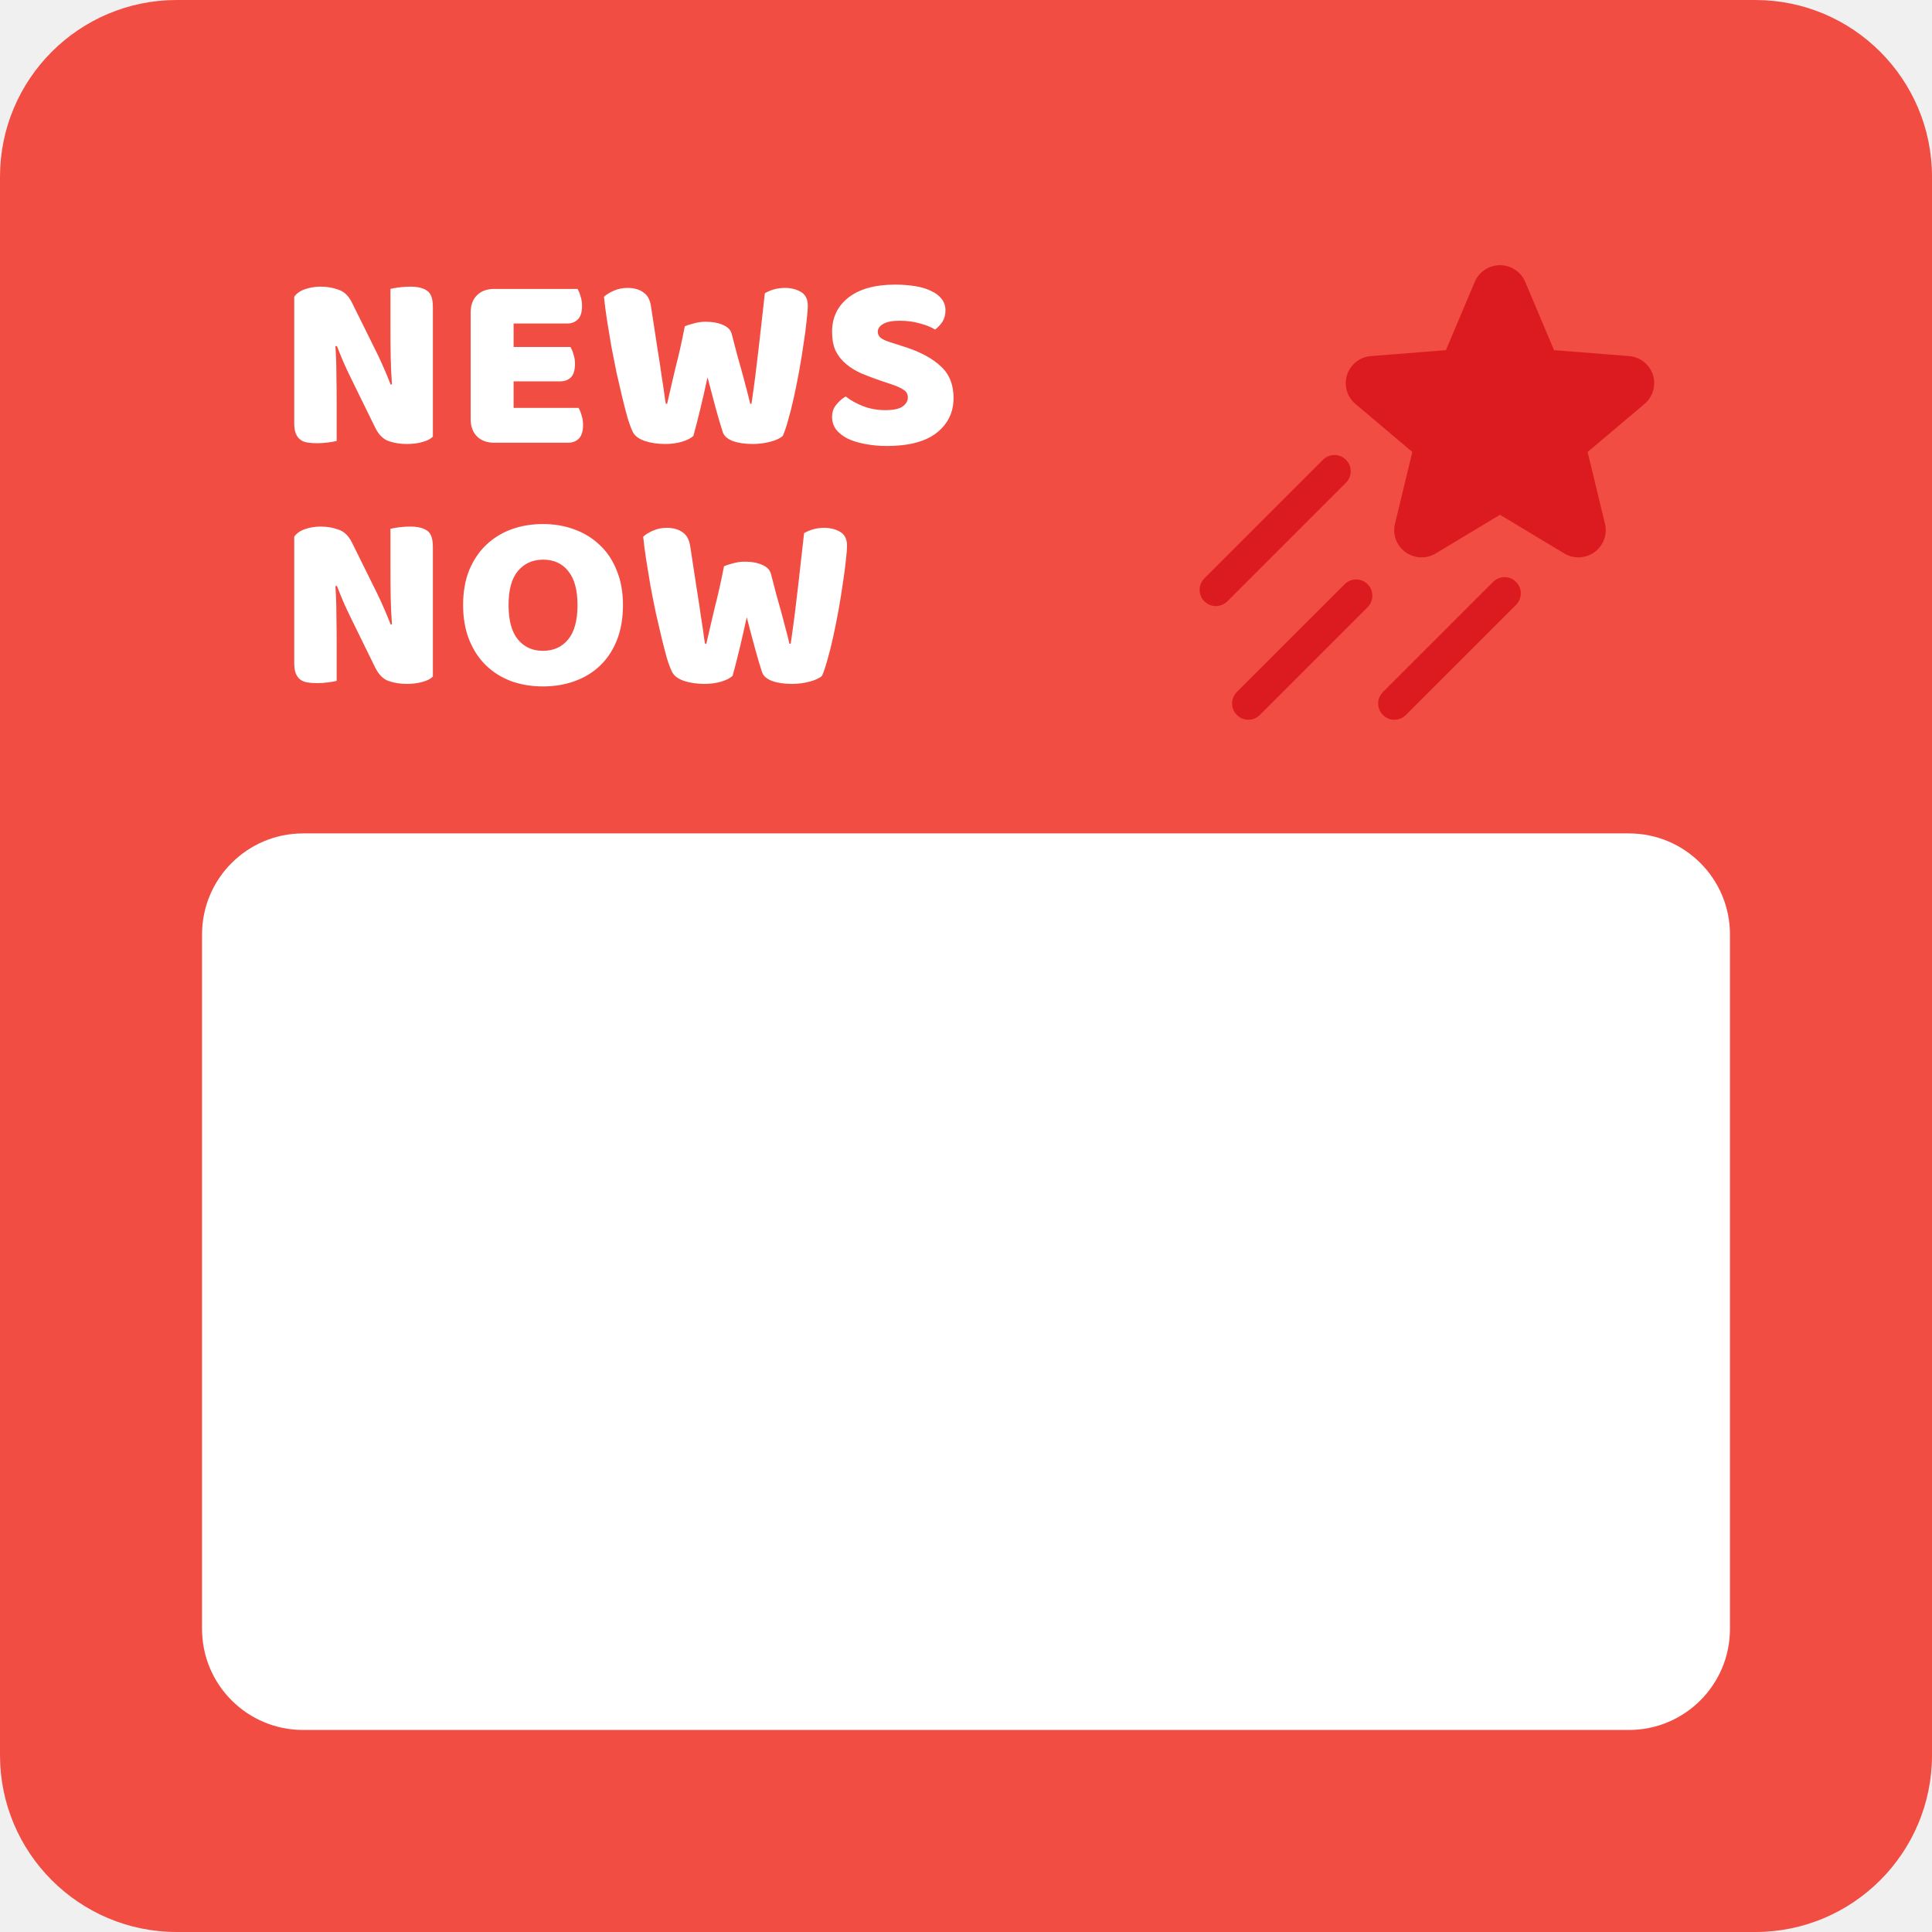
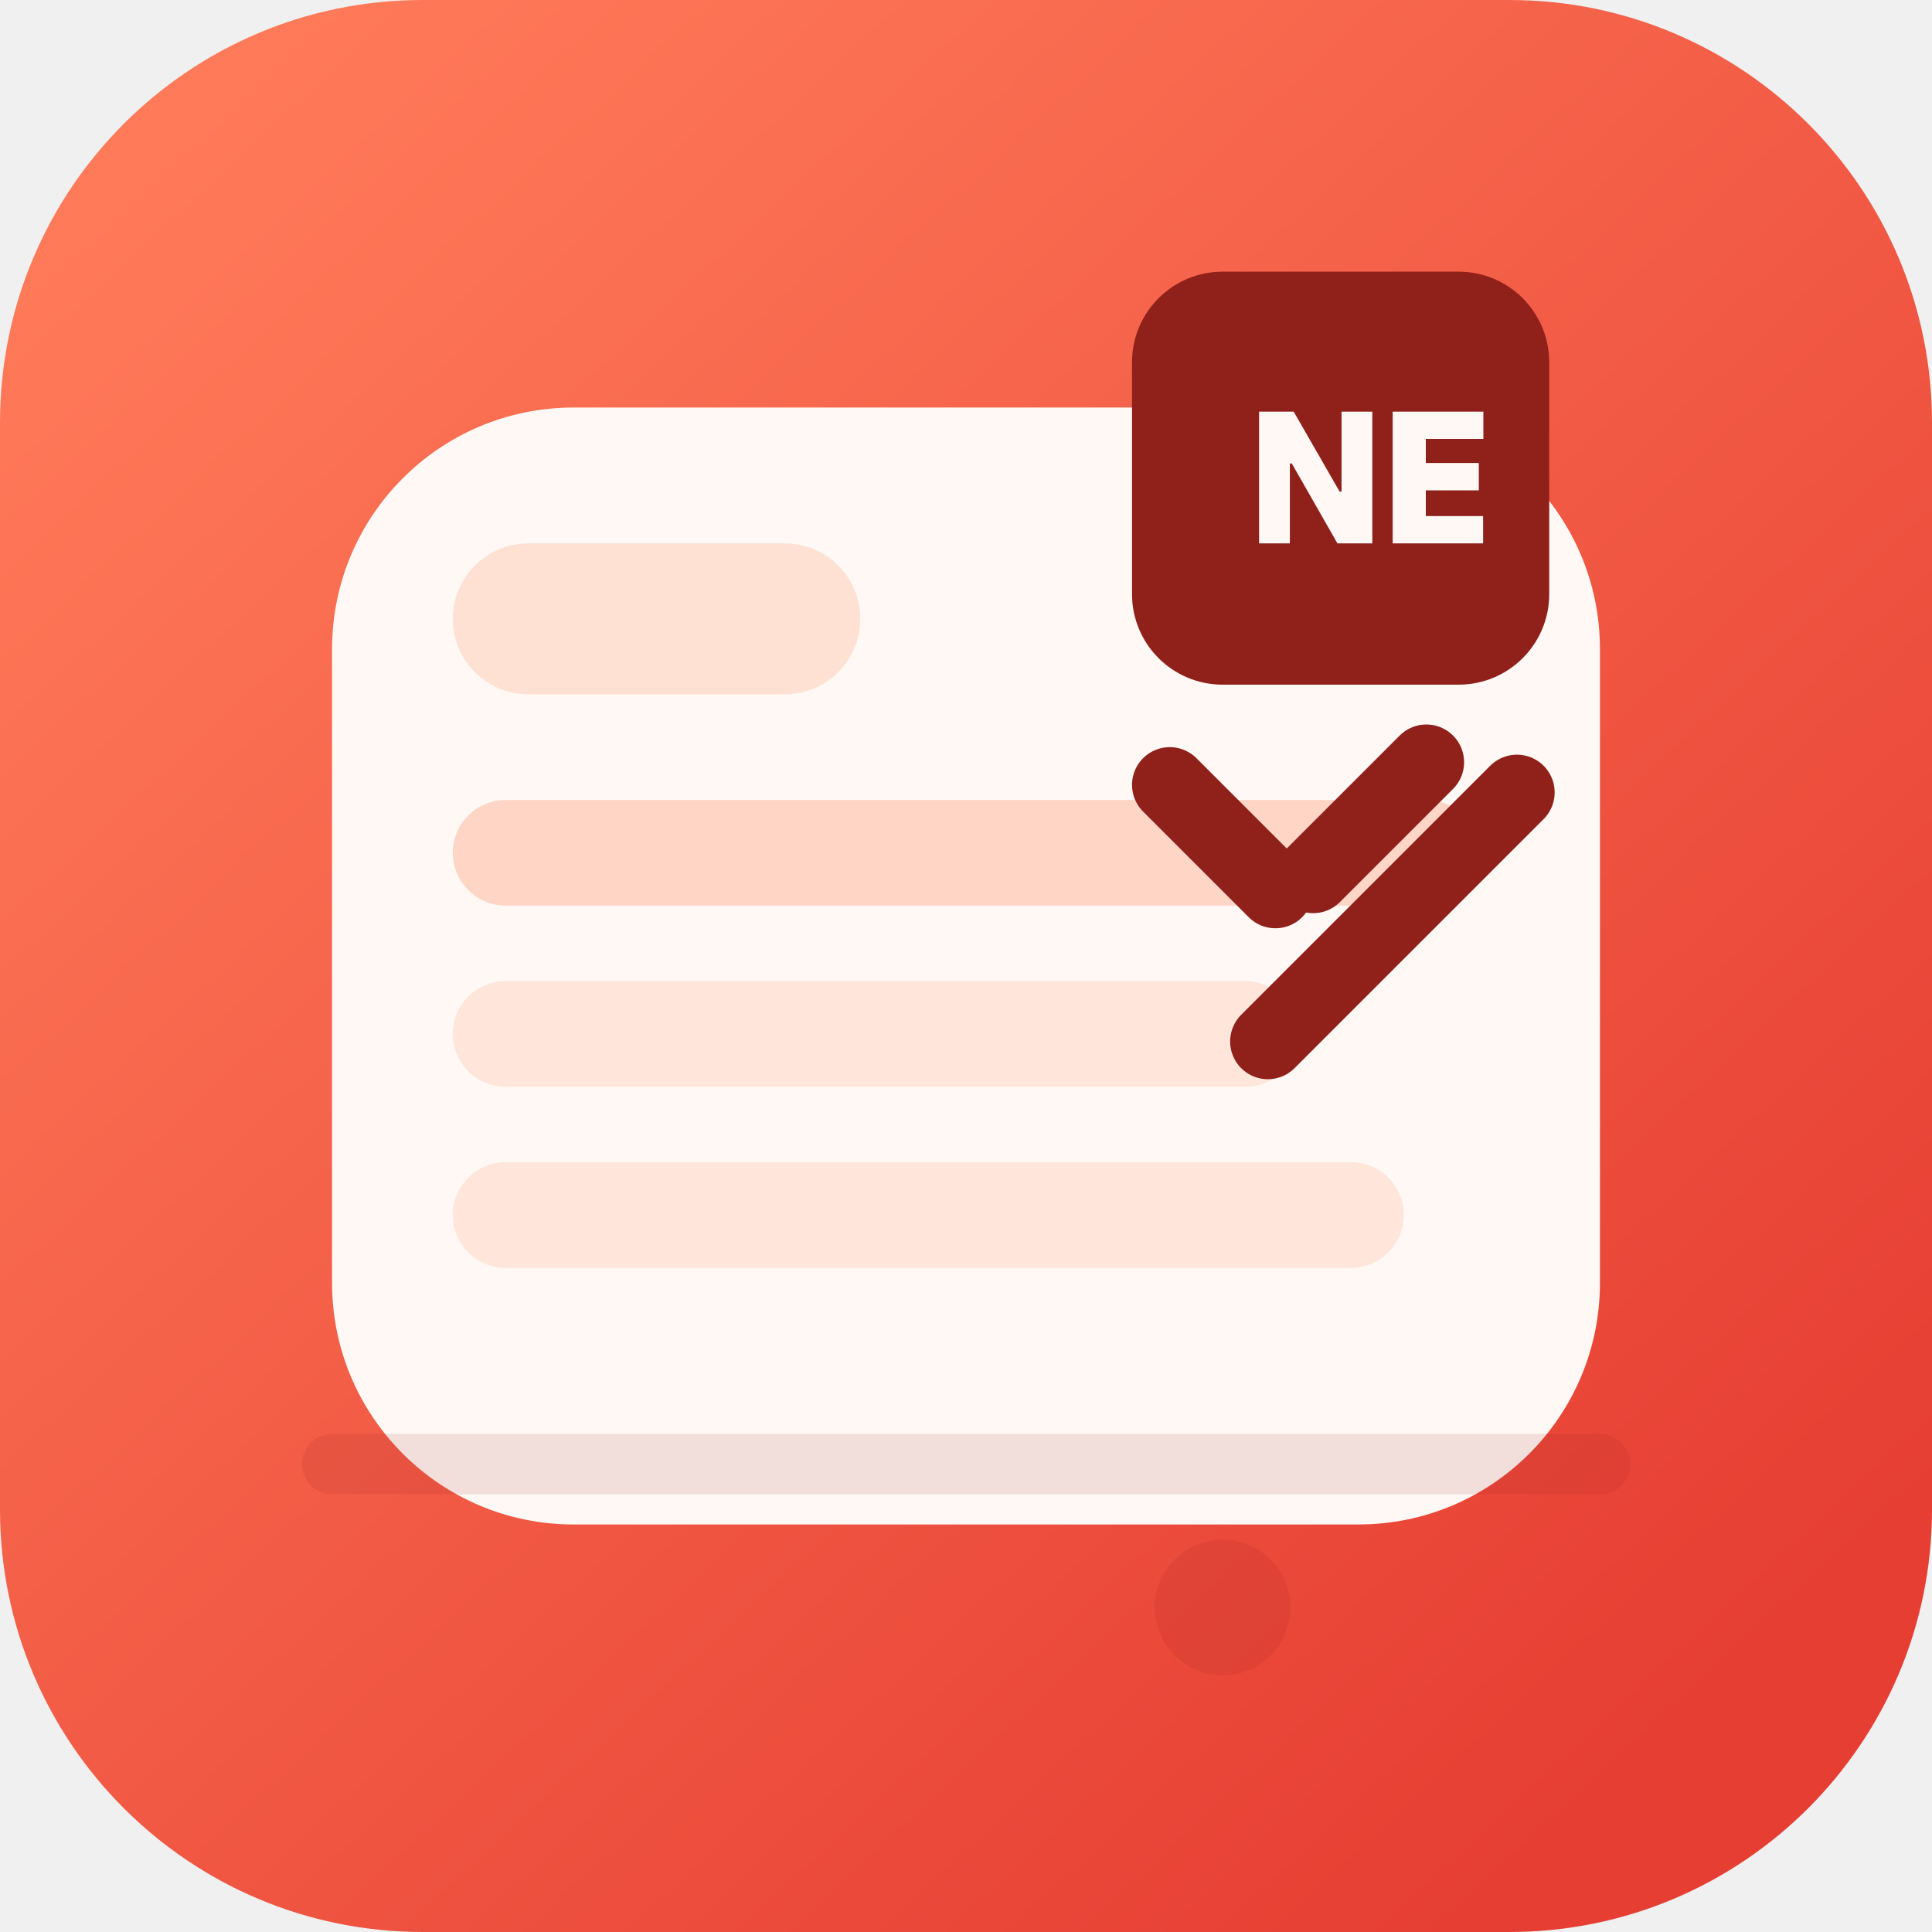
- <svg xmlns="http://www.w3.org/2000/svg" width="153" height="153" viewBox="0 0 153 153" fill="none">
-   <rect width="153" height="153" rx="14" fill="#F14D42" />
-   <path d="M34.28 34.58C34.093 34.767 33.82 34.907 33.46 35C33.113 35.107 32.693 35.16 32.2 35.16C31.707 35.16 31.24 35.087 30.8 34.94C30.36 34.793 30 34.44 29.72 33.88L27.74 29.84C27.54 29.427 27.36 29.04 27.2 28.68C27.04 28.307 26.867 27.88 26.68 27.4L26.56 27.42C26.613 28.14 26.64 28.873 26.64 29.62C26.653 30.367 26.66 31.1 26.66 31.82V34.92C26.513 34.96 26.287 35 25.98 35.04C25.687 35.08 25.393 35.1 25.1 35.1C24.807 35.1 24.547 35.08 24.32 35.04C24.093 35 23.907 34.92 23.76 34.8C23.613 34.68 23.5 34.52 23.42 34.32C23.34 34.107 23.3 33.833 23.3 33.5V23.5C23.487 23.233 23.773 23.033 24.16 22.9C24.547 22.767 24.96 22.7 25.4 22.7C25.893 22.7 26.36 22.78 26.8 22.94C27.253 23.087 27.613 23.433 27.88 23.98L29.88 28.02C30.08 28.433 30.26 28.827 30.42 29.2C30.58 29.56 30.753 29.98 30.94 30.46L31.04 30.44C30.987 29.72 30.953 29 30.94 28.28C30.927 27.56 30.92 26.84 30.92 26.12V22.88C31.067 22.84 31.287 22.8 31.58 22.76C31.887 22.72 32.187 22.7 32.48 22.7C33.067 22.7 33.513 22.807 33.82 23.02C34.127 23.22 34.28 23.647 34.28 24.3V34.58ZM37.274 24.74C37.274 24.167 37.441 23.713 37.774 23.38C38.108 23.047 38.561 22.88 39.134 22.88H45.734C45.828 23.027 45.908 23.22 45.974 23.46C46.054 23.7 46.094 23.953 46.094 24.22C46.094 24.727 45.981 25.087 45.754 25.3C45.541 25.513 45.254 25.62 44.894 25.62H40.674V27.48H45.174C45.268 27.627 45.348 27.82 45.414 28.06C45.494 28.287 45.534 28.533 45.534 28.8C45.534 29.307 45.428 29.667 45.214 29.88C45.001 30.093 44.714 30.2 44.354 30.2H40.674V32.3H45.814C45.908 32.447 45.988 32.64 46.054 32.88C46.134 33.12 46.174 33.373 46.174 33.64C46.174 34.147 46.061 34.513 45.834 34.74C45.621 34.953 45.334 35.06 44.974 35.06H39.134C38.561 35.06 38.108 34.893 37.774 34.56C37.441 34.227 37.274 33.773 37.274 33.2V24.74ZM54.231 25.84C54.378 25.773 54.605 25.7 54.911 25.62C55.231 25.527 55.551 25.48 55.871 25.48C56.431 25.48 56.898 25.567 57.271 25.74C57.645 25.9 57.871 26.14 57.951 26.46C58.098 27.007 58.231 27.52 58.351 28C58.485 28.467 58.611 28.92 58.731 29.36C58.851 29.787 58.965 30.213 59.071 30.64C59.191 31.067 59.305 31.513 59.411 31.98H59.511C59.631 31.167 59.738 30.393 59.831 29.66C59.925 28.913 60.011 28.187 60.091 27.48C60.171 26.76 60.251 26.053 60.331 25.36C60.411 24.653 60.491 23.94 60.571 23.22C61.065 22.94 61.591 22.8 62.151 22.8C62.645 22.8 63.071 22.907 63.431 23.12C63.791 23.333 63.971 23.693 63.971 24.2C63.971 24.493 63.938 24.913 63.871 25.46C63.818 25.993 63.738 26.593 63.631 27.26C63.538 27.927 63.425 28.627 63.291 29.36C63.158 30.093 63.018 30.793 62.871 31.46C62.725 32.127 62.571 32.733 62.411 33.28C62.265 33.813 62.125 34.227 61.991 34.52C61.791 34.707 61.465 34.86 61.011 34.98C60.558 35.1 60.091 35.16 59.611 35.16C58.985 35.16 58.451 35.08 58.011 34.92C57.585 34.747 57.325 34.507 57.231 34.2C57.058 33.667 56.871 33.033 56.671 32.3C56.471 31.567 56.258 30.76 56.031 29.88C55.845 30.747 55.651 31.593 55.451 32.42C55.251 33.247 55.071 33.947 54.911 34.52C54.711 34.707 54.411 34.86 54.011 34.98C53.611 35.1 53.171 35.16 52.691 35.16C52.091 35.16 51.545 35.08 51.051 34.92C50.571 34.747 50.258 34.507 50.111 34.2C49.991 33.96 49.858 33.607 49.711 33.14C49.578 32.66 49.438 32.12 49.291 31.52C49.145 30.907 48.991 30.247 48.831 29.54C48.685 28.833 48.545 28.127 48.411 27.42C48.291 26.713 48.178 26.027 48.071 25.36C47.965 24.68 47.885 24.06 47.831 23.5C48.018 23.327 48.278 23.167 48.611 23.02C48.945 22.873 49.305 22.8 49.691 22.8C50.198 22.8 50.611 22.913 50.931 23.14C51.265 23.353 51.471 23.72 51.551 24.24C51.765 25.6 51.938 26.733 52.071 27.64C52.218 28.547 52.331 29.293 52.411 29.88C52.505 30.453 52.571 30.9 52.611 31.22C52.651 31.54 52.691 31.793 52.731 31.98H52.831C52.951 31.447 53.065 30.953 53.171 30.5C53.278 30.047 53.385 29.593 53.491 29.14C53.611 28.673 53.731 28.18 53.851 27.66C53.971 27.127 54.098 26.52 54.231 25.84ZM69.835 30.18C69.248 29.98 68.715 29.78 68.234 29.58C67.754 29.367 67.341 29.113 66.995 28.82C66.648 28.527 66.374 28.18 66.174 27.78C65.988 27.367 65.894 26.867 65.894 26.28C65.894 25.147 66.328 24.24 67.195 23.56C68.075 22.88 69.301 22.54 70.874 22.54C71.448 22.54 71.981 22.58 72.475 22.66C72.968 22.74 73.388 22.867 73.734 23.04C74.094 23.2 74.374 23.413 74.575 23.68C74.775 23.933 74.874 24.233 74.874 24.58C74.874 24.927 74.794 25.227 74.635 25.48C74.475 25.72 74.281 25.927 74.055 26.1C73.761 25.913 73.368 25.753 72.874 25.62C72.381 25.473 71.841 25.4 71.254 25.4C70.654 25.4 70.215 25.487 69.934 25.66C69.654 25.82 69.514 26.027 69.514 26.28C69.514 26.48 69.601 26.647 69.775 26.78C69.948 26.9 70.208 27.013 70.555 27.12L71.615 27.46C72.868 27.86 73.828 28.373 74.495 29C75.174 29.613 75.514 30.453 75.514 31.52C75.514 32.653 75.068 33.573 74.174 34.28C73.281 34.973 71.968 35.32 70.234 35.32C69.621 35.32 69.048 35.267 68.514 35.16C67.995 35.067 67.534 34.927 67.135 34.74C66.748 34.54 66.441 34.3 66.215 34.02C66.001 33.727 65.894 33.393 65.894 33.02C65.894 32.633 66.008 32.307 66.234 32.04C66.461 31.76 66.708 31.547 66.975 31.4C67.348 31.693 67.801 31.947 68.335 32.16C68.881 32.373 69.475 32.48 70.115 32.48C70.768 32.48 71.228 32.38 71.495 32.18C71.761 31.98 71.894 31.747 71.894 31.48C71.894 31.213 71.788 31.013 71.575 30.88C71.361 30.733 71.061 30.593 70.674 30.46L69.835 30.18ZM34.28 53.58C34.093 53.767 33.82 53.907 33.46 54C33.113 54.107 32.693 54.16 32.2 54.16C31.707 54.16 31.24 54.087 30.8 53.94C30.36 53.793 30 53.44 29.72 52.88L27.74 48.84C27.54 48.427 27.36 48.04 27.2 47.68C27.04 47.307 26.867 46.88 26.68 46.4L26.56 46.42C26.613 47.14 26.64 47.873 26.64 48.62C26.653 49.367 26.66 50.1 26.66 50.82V53.92C26.513 53.96 26.287 54 25.98 54.04C25.687 54.08 25.393 54.1 25.1 54.1C24.807 54.1 24.547 54.08 24.32 54.04C24.093 54 23.907 53.92 23.76 53.8C23.613 53.68 23.5 53.52 23.42 53.32C23.34 53.107 23.3 52.833 23.3 52.5V42.5C23.487 42.233 23.773 42.033 24.16 41.9C24.547 41.767 24.96 41.7 25.4 41.7C25.893 41.7 26.36 41.78 26.8 41.94C27.253 42.087 27.613 42.433 27.88 42.98L29.88 47.02C30.08 47.433 30.26 47.827 30.42 48.2C30.58 48.56 30.753 48.98 30.94 49.46L31.04 49.44C30.987 48.72 30.953 48 30.94 47.28C30.927 46.56 30.92 45.84 30.92 45.12V41.88C31.067 41.84 31.287 41.8 31.58 41.76C31.887 41.72 32.187 41.7 32.48 41.7C33.067 41.7 33.513 41.807 33.82 42.02C34.127 42.22 34.28 42.647 34.28 43.3V53.58ZM36.674 47.92C36.674 46.88 36.834 45.96 37.154 45.16C37.488 44.36 37.934 43.693 38.494 43.16C39.068 42.613 39.734 42.2 40.494 41.92C41.268 41.64 42.101 41.5 42.994 41.5C43.888 41.5 44.714 41.64 45.474 41.92C46.248 42.2 46.921 42.613 47.494 43.16C48.068 43.693 48.514 44.36 48.834 45.16C49.168 45.96 49.334 46.88 49.334 47.92C49.334 48.96 49.174 49.887 48.854 50.7C48.534 51.5 48.088 52.173 47.514 52.72C46.954 53.253 46.288 53.66 45.514 53.94C44.741 54.22 43.901 54.36 42.994 54.36C42.088 54.36 41.248 54.22 40.474 53.94C39.701 53.647 39.034 53.227 38.474 52.68C37.914 52.133 37.474 51.46 37.154 50.66C36.834 49.86 36.674 48.947 36.674 47.92ZM40.274 47.92C40.274 49.133 40.521 50.04 41.014 50.64C41.508 51.24 42.168 51.54 42.994 51.54C43.834 51.54 44.501 51.24 44.994 50.64C45.488 50.04 45.734 49.133 45.734 47.92C45.734 46.72 45.488 45.82 44.994 45.22C44.514 44.62 43.854 44.32 43.014 44.32C42.188 44.32 41.521 44.62 41.014 45.22C40.521 45.807 40.274 46.707 40.274 47.92ZM57.337 44.84C57.483 44.773 57.71 44.7 58.017 44.62C58.337 44.527 58.657 44.48 58.977 44.48C59.537 44.48 60.003 44.567 60.377 44.74C60.75 44.9 60.977 45.14 61.057 45.46C61.203 46.007 61.337 46.52 61.457 47C61.59 47.467 61.717 47.92 61.837 48.36C61.957 48.787 62.07 49.213 62.177 49.64C62.297 50.067 62.41 50.513 62.517 50.98H62.617C62.737 50.167 62.843 49.393 62.937 48.66C63.03 47.913 63.117 47.187 63.197 46.48C63.277 45.76 63.357 45.053 63.437 44.36C63.517 43.653 63.597 42.94 63.677 42.22C64.17 41.94 64.697 41.8 65.257 41.8C65.75 41.8 66.177 41.907 66.537 42.12C66.897 42.333 67.077 42.693 67.077 43.2C67.077 43.493 67.043 43.913 66.977 44.46C66.923 44.993 66.843 45.593 66.737 46.26C66.643 46.927 66.53 47.627 66.397 48.36C66.263 49.093 66.123 49.793 65.977 50.46C65.83 51.127 65.677 51.733 65.517 52.28C65.37 52.813 65.23 53.227 65.097 53.52C64.897 53.707 64.57 53.86 64.117 53.98C63.663 54.1 63.197 54.16 62.717 54.16C62.09 54.16 61.557 54.08 61.117 53.92C60.69 53.747 60.43 53.507 60.337 53.2C60.163 52.667 59.977 52.033 59.777 51.3C59.577 50.567 59.363 49.76 59.137 48.88C58.95 49.747 58.757 50.593 58.557 51.42C58.357 52.247 58.177 52.947 58.017 53.52C57.817 53.707 57.517 53.86 57.117 53.98C56.717 54.1 56.277 54.16 55.797 54.16C55.197 54.16 54.65 54.08 54.157 53.92C53.677 53.747 53.363 53.507 53.217 53.2C53.097 52.96 52.963 52.607 52.817 52.14C52.683 51.66 52.543 51.12 52.397 50.52C52.25 49.907 52.097 49.247 51.937 48.54C51.79 47.833 51.65 47.127 51.517 46.42C51.397 45.713 51.283 45.027 51.177 44.36C51.07 43.68 50.99 43.06 50.937 42.5C51.123 42.327 51.383 42.167 51.717 42.02C52.05 41.873 52.41 41.8 52.797 41.8C53.303 41.8 53.717 41.913 54.037 42.14C54.37 42.353 54.577 42.72 54.657 43.24C54.87 44.6 55.043 45.733 55.177 46.64C55.323 47.547 55.437 48.293 55.517 48.88C55.61 49.453 55.677 49.9 55.717 50.22C55.757 50.54 55.797 50.793 55.837 50.98H55.937C56.057 50.447 56.17 49.953 56.277 49.5C56.383 49.047 56.49 48.593 56.597 48.14C56.717 47.673 56.837 47.18 56.957 46.66C57.077 46.127 57.203 45.52 57.337 44.84Z" fill="white" />
-   <path d="M130.237 31.988L125.727 35.794L127.103 41.481C127.203 41.892 127.178 42.324 127.033 42.722C126.887 43.12 126.627 43.466 126.285 43.716C125.939 43.97 125.525 44.116 125.096 44.136C124.667 44.156 124.242 44.048 123.874 43.827L118.787 40.766L113.701 43.828C113.333 44.05 112.908 44.158 112.478 44.139C112.049 44.119 111.636 43.972 111.29 43.718C110.947 43.468 110.686 43.122 110.54 42.724C110.395 42.326 110.37 41.894 110.47 41.482L111.846 35.795L107.338 31.988C107.011 31.712 106.774 31.345 106.657 30.934C106.54 30.523 106.548 30.087 106.68 29.68C106.812 29.273 107.062 28.916 107.399 28.652C107.735 28.388 108.142 28.23 108.569 28.199L114.506 27.73L116.79 22.32C116.956 21.929 117.235 21.595 117.59 21.36C117.945 21.125 118.362 21 118.787 21C119.213 21 119.63 21.125 119.985 21.36C120.34 21.595 120.618 21.929 120.785 22.32L123.069 27.73L129.006 28.199C129.432 28.23 129.84 28.388 130.176 28.652C130.512 28.916 130.763 29.273 130.895 29.68C131.027 30.087 131.035 30.523 130.918 30.934C130.801 31.345 130.564 31.712 130.237 31.988ZM106.59 36.409C106.471 36.289 106.329 36.195 106.173 36.13C106.017 36.065 105.85 36.032 105.681 36.032C105.512 36.032 105.344 36.065 105.188 36.13C105.032 36.195 104.89 36.289 104.771 36.409L95.377 45.802C95.135 46.043 95 46.37 95 46.711C95 47.053 95.135 47.38 95.377 47.621C95.618 47.862 95.945 47.998 96.287 47.998C96.628 47.998 96.955 47.862 97.196 47.621L106.59 38.228C106.71 38.109 106.805 37.967 106.869 37.811C106.934 37.655 106.967 37.487 106.967 37.319C106.967 37.15 106.934 36.982 106.869 36.826C106.805 36.67 106.71 36.528 106.59 36.409ZM106.51 46.242L97.948 54.801C97.707 55.042 97.572 55.369 97.572 55.711C97.572 56.052 97.707 56.379 97.948 56.62C98.19 56.861 98.517 56.997 98.858 56.997C99.199 56.997 99.526 56.861 99.768 56.62L108.328 48.06C108.559 47.817 108.686 47.493 108.681 47.158C108.677 46.822 108.542 46.502 108.305 46.265C108.068 46.028 107.747 45.893 107.412 45.889C107.077 45.884 106.753 46.011 106.51 46.242ZM118.243 46.081L109.517 54.804C109.276 55.045 109.14 55.373 109.14 55.714C109.14 56.055 109.276 56.382 109.517 56.623C109.758 56.864 110.086 57 110.427 57C110.768 57 111.095 56.864 111.336 56.623L120.06 47.901C120.302 47.66 120.437 47.333 120.437 46.992C120.438 46.651 120.302 46.323 120.061 46.082C119.82 45.841 119.493 45.705 119.152 45.705C118.811 45.705 118.484 45.84 118.243 46.081Z" fill="#DC1B21" />
-   <rect x="16" y="66" width="121" height="71" rx="8" fill="white" />
+ <svg xmlns="http://www.w3.org/2000/svg" width="256" height="256" viewBox="0 0 256 256" fill="none">
+   <rect width="256" height="256" rx="56" fill="url(#paint0_linear_313_9)" />
+   <rect x="44" y="54" width="168" height="148" rx="32" fill="#FFF8F4" />
+   <rect x="60" y="72" width="54" height="20" rx="10" fill="#FFE1D3" />
+   <rect x="60" y="106" width="136" height="14" rx="7" fill="#FFD6C6" />
+   <rect x="60" y="130" width="112" height="14" rx="7" fill="#FFE5DA" />
+   <rect x="60" y="154" width="126" height="14" rx="7" fill="#FFE5DA" />
+   <path d="M150 48C150 41.373 155.373 36 162 36H193.28C199.907 36 205.28 41.373 205.28 48V78.72C205.28 85.347 199.907 90.72 193.28 90.72H162C155.373 90.72 150 85.347 150 78.72V48Z" fill="#8F201A" />
+   <path d="M166.836 72V54.545H171.422L177.506 65.139H177.761V54.545H181.84V72H177.216L171.17 61.415H170.915V72H166.836ZM184.536 72V54.545H196.555V58.165H188.929V61.354H195.949V64.974H188.929V68.381H196.52V72H184.536Z" fill="#FFF8F4" />
+   <path d="M171 213C171 217.971 166.971 222 162 222C157.029 222 153 217.971 153 213C153 208.029 157.029 204 162 204C166.971 204 171 208.029 171 213Z" fill="#8F201A" fill-opacity="0.12" />
+   <path d="M44 194H212" stroke="#8F201A" stroke-opacity="0.12" stroke-width="8" stroke-linecap="round" />
+   <path d="M174 116L189 101" stroke="#8F201A" stroke-width="10" stroke-linecap="round" />
+   <path d="M168 138L201 105" stroke="#8F201A" stroke-width="10" stroke-linecap="round" />
+   <path d="M155 104L169 118" stroke="#8F201A" stroke-width="10" stroke-linecap="round" />
+   <defs>
+     <linearGradient id="paint0_linear_313_9" x1="24" y1="18" x2="221" y2="230" gradientUnits="userSpaceOnUse">
+       <stop stop-color="#FF7A59" />
+       <stop offset="1" stop-color="#E63E33" />
+     </linearGradient>
+   </defs>
</svg>
